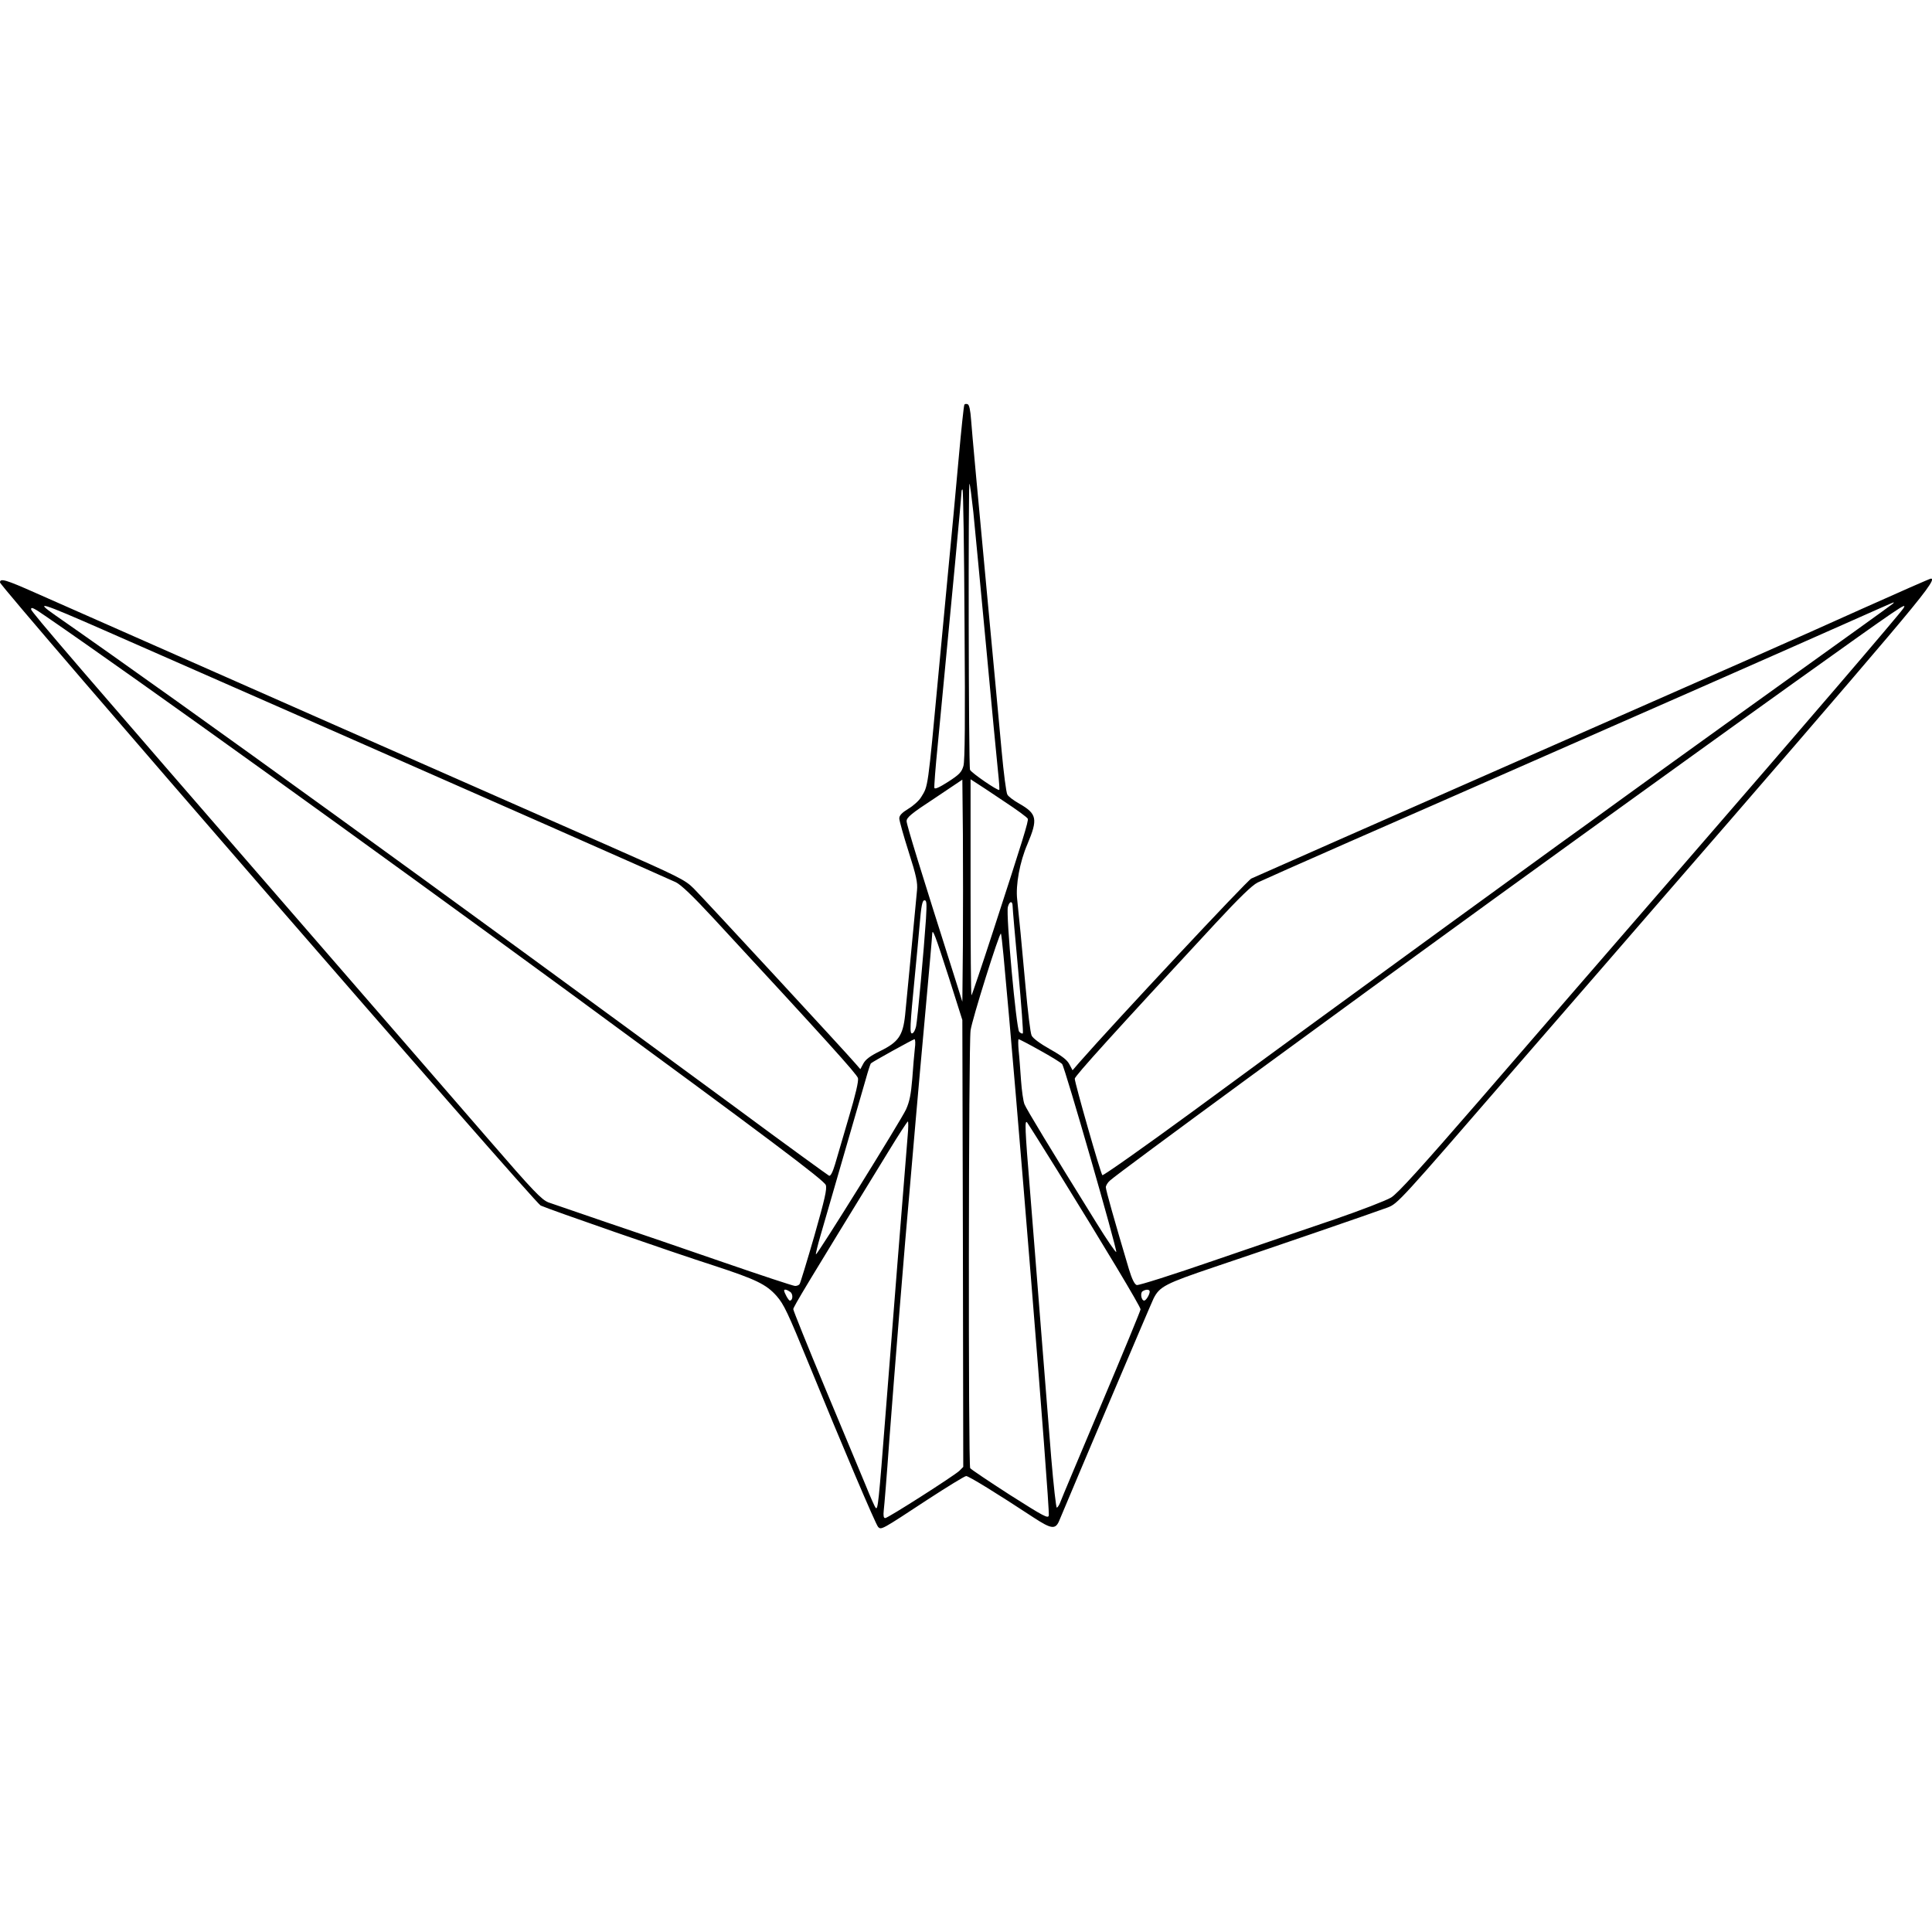
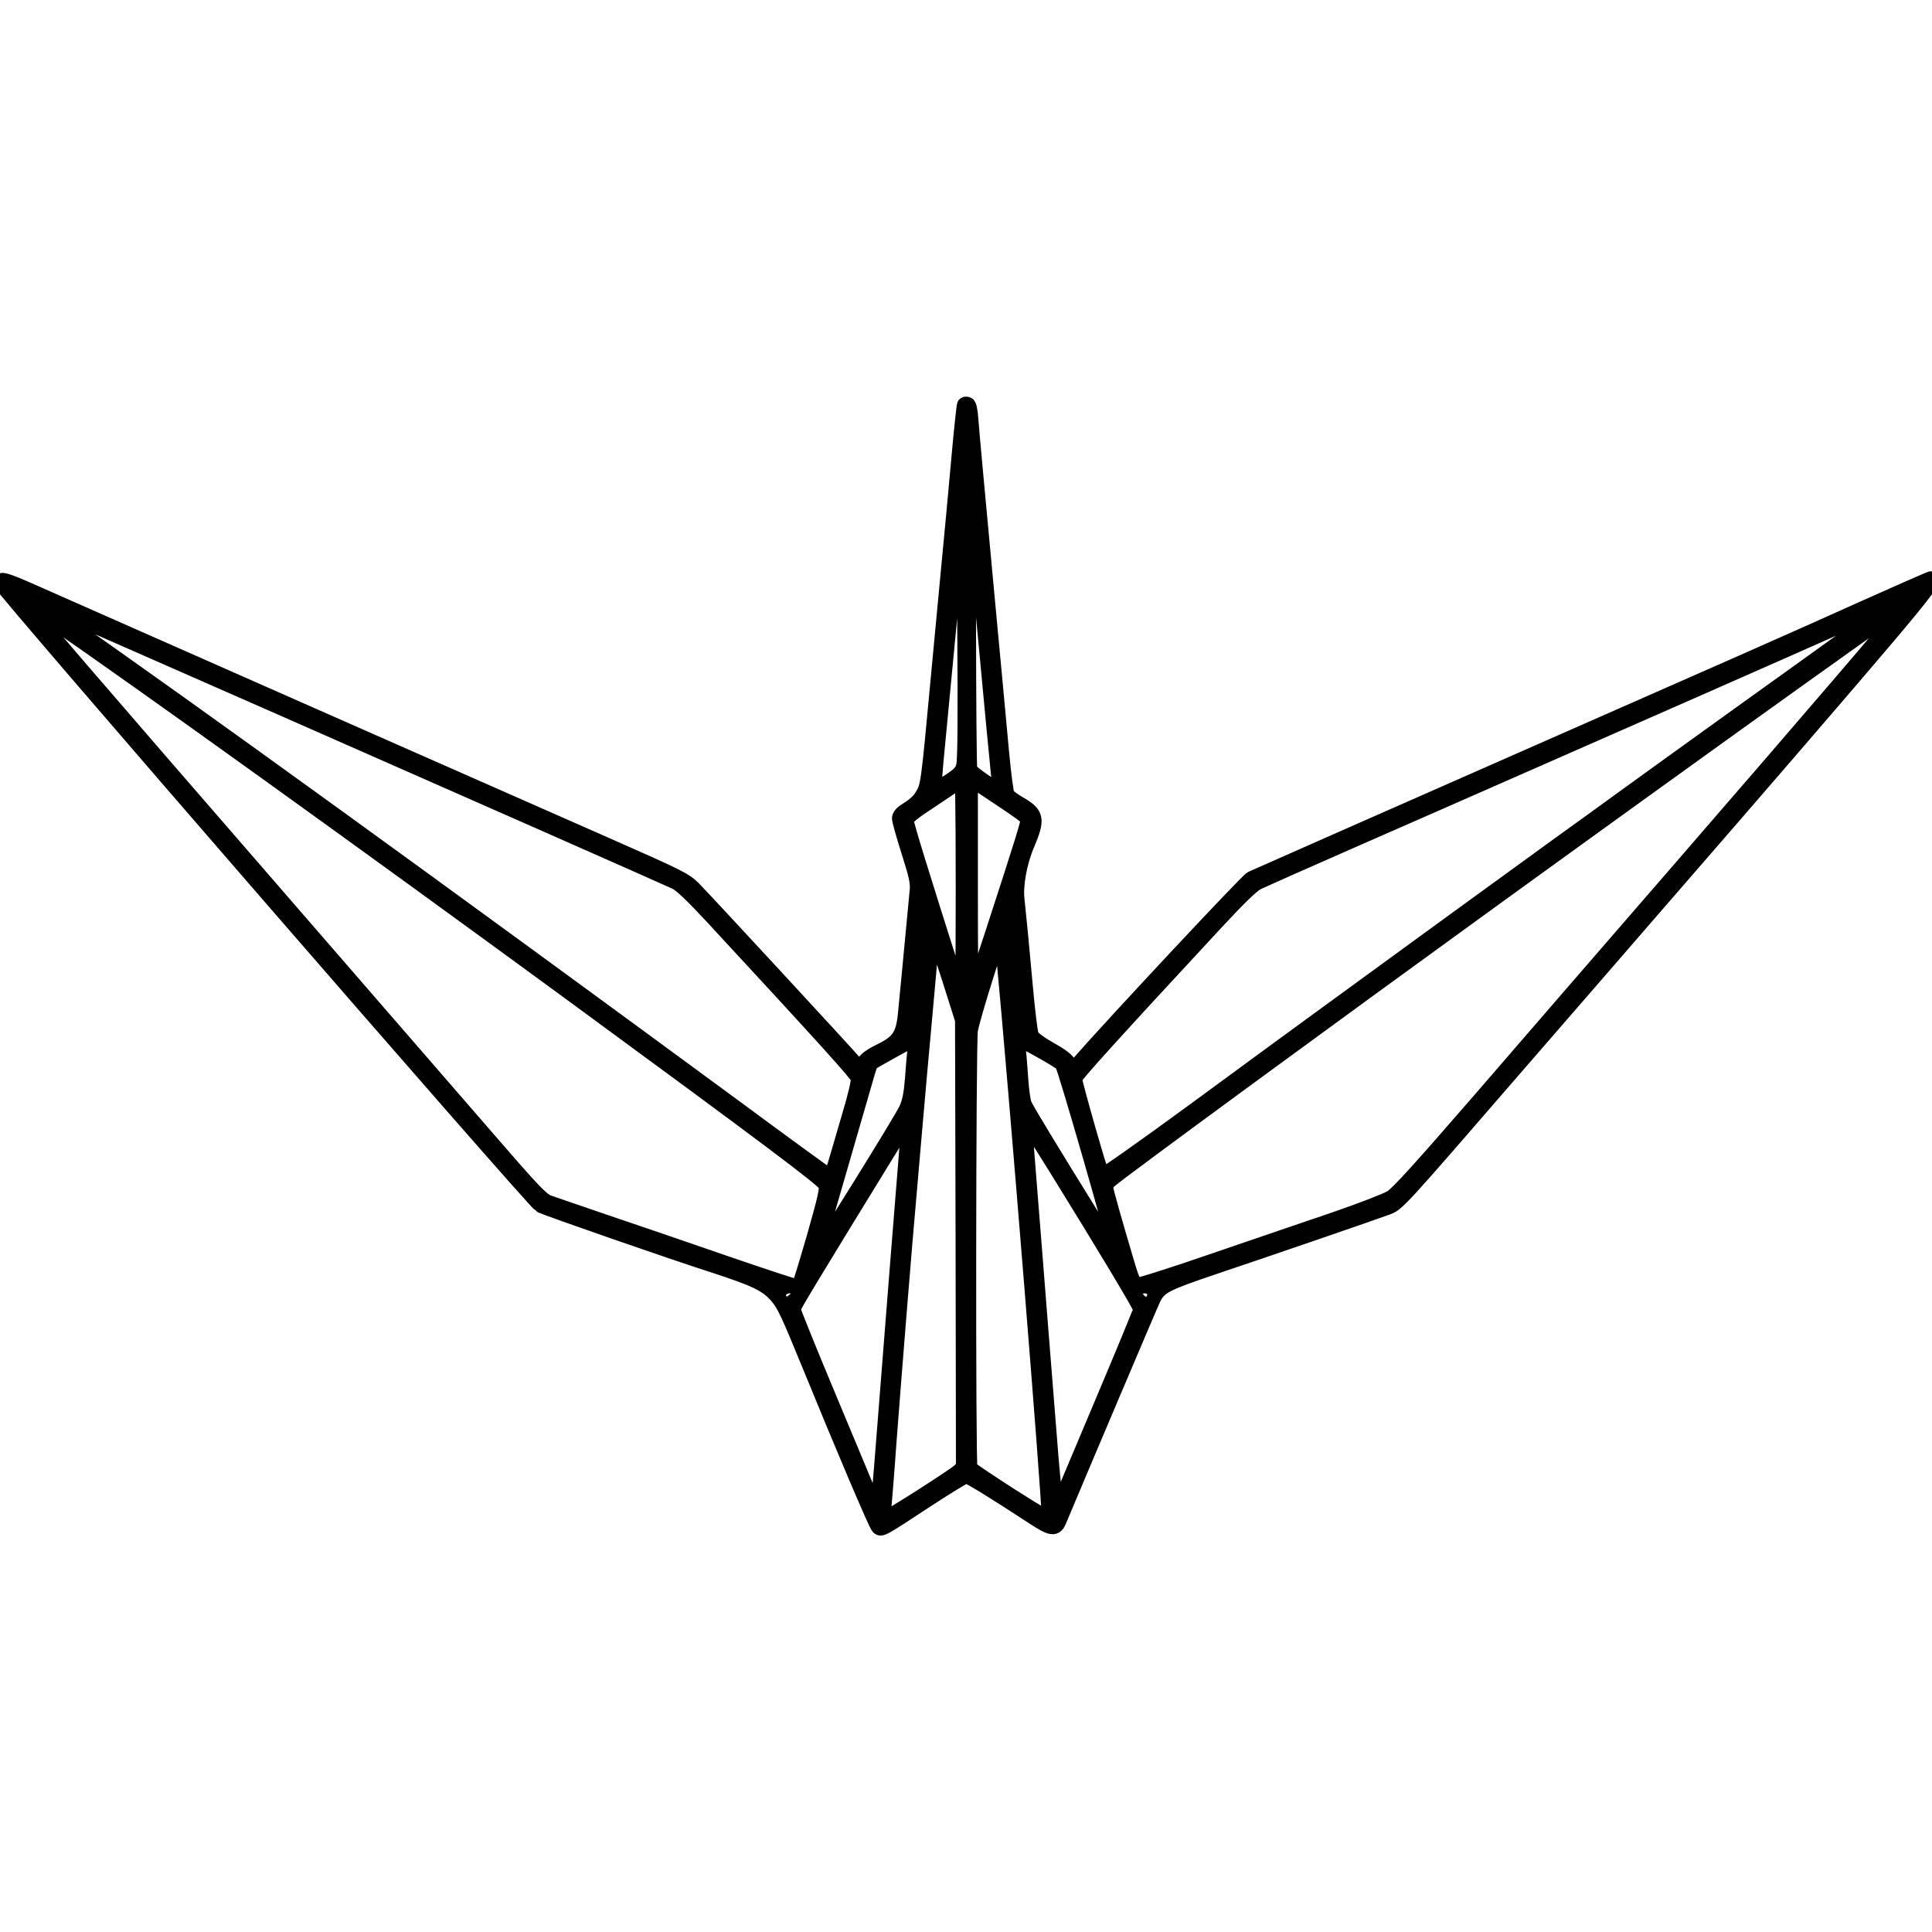
<svg xmlns="http://www.w3.org/2000/svg" width="32" height="32" viewBox="0 0 1057 615" preserveAspectRatio="xMidYMid meet">
-   <g transform="translate(-68,686.55) scale(0.1,-0.1)" fill="#000000" stroke="none">
+   <g transform="translate(-68,686.55) scale(0.1,-0.1)" fill="#000000" stroke="#000000" stroke-width="80" stroke-linejoin="round">
    <path d="M5956 6861 c-3 -4 -17 -136 -31 -292 -14 -156 -41 -450 -61 -654 -19 -203 -41 -437 -49 -520 -60 -644 -57 -618 -95 -680 -11 -19 -43 -48 -70 -64 -36 -22 -50 -37 -50 -53 0 -12 23 -94 51 -182 42 -131 50 -170 46 -211 -32 -336 -58 -616 -65 -682 -12 -114 -37 -149 -137 -198 -55 -27 -80 -46 -92 -69 l-16 -30 -26 30 c-50 59 -836 909 -886 959 -47 47 -79 63 -485 242 -442 194 -2787 1229 -3114 1374 -166 74 -196 82 -196 58 0 -24 2923 -3392 2958 -3409 48 -22 721 -256 949 -329 229 -75 285 -102 342 -166 40 -46 60 -88 180 -381 178 -436 362 -869 375 -882 17 -18 18 -17 269 148 109 71 205 130 213 130 14 0 167 -94 369 -227 98 -64 120 -67 141 -15 72 173 501 1185 515 1213 33 66 65 82 331 172 304 102 871 297 949 326 56 21 65 31 695 759 352 405 713 822 804 927 507 583 1034 1194 1240 1438 209 247 260 317 234 317 -5 0 -173 -74 -374 -164 -352 -159 -745 -332 -1970 -871 -625 -275 -1328 -585 -1374 -606 -23 -11 -747 -785 -940 -1005 l-38 -44 -17 32 c-12 24 -40 46 -106 83 -55 31 -94 60 -101 75 -7 14 -21 133 -33 265 -21 233 -37 398 -46 480 -9 78 14 205 56 302 58 138 53 166 -45 222 -30 17 -60 39 -65 50 -6 10 -20 117 -31 238 -11 120 -27 290 -35 378 -8 88 -22 232 -30 320 -70 750 -97 1042 -102 1112 -4 54 -10 84 -19 87 -7 3 -16 2 -18 -3z m49 -586 c8 -83 40 -413 70 -735 30 -322 59 -630 65 -684 6 -55 9 -100 7 -102 -7 -7 -154 94 -160 110 -8 19 -10 1572 -3 1565 3 -3 12 -72 21 -154z m-48 -617 c4 -525 2 -744 -6 -773 -10 -34 -22 -47 -84 -87 -47 -30 -73 -42 -75 -33 -2 7 6 111 18 231 79 821 130 1362 130 1383 0 13 3 21 6 18 4 -4 9 -336 11 -739z m5078 114 c-6 -5 -89 -65 -185 -134 -288 -206 -1049 -753 -1290 -928 -124 -90 -281 -204 -350 -253 -162 -117 -1057 -768 -1315 -957 -110 -80 -420 -307 -688 -504 -269 -197 -492 -354 -496 -350 -10 11 -151 505 -151 528 0 14 217 254 770 850 130 140 199 207 230 223 25 12 252 113 505 224 253 111 669 293 925 406 256 113 699 307 985 433 286 126 642 283 790 349 149 66 272 121 275 121 2 0 0 -4 -5 -8z m-9793 -141 c161 -71 648 -285 1083 -476 928 -408 1992 -878 2052 -906 29 -14 93 -75 206 -197 617 -667 785 -853 791 -875 4 -16 -13 -90 -50 -214 -30 -103 -64 -219 -75 -256 -13 -44 -25 -67 -33 -64 -6 3 -237 170 -511 373 -1613 1186 -2983 2178 -3722 2693 -119 83 -81 71 259 -78z m9852 117 c-18 -29 -559 -660 -1199 -1398 -374 -431 -877 -1012 -1117 -1290 -326 -376 -450 -513 -487 -536 -28 -17 -166 -70 -308 -119 -142 -48 -440 -150 -662 -226 -226 -78 -412 -137 -422 -134 -12 4 -26 32 -43 88 -81 272 -126 432 -126 447 0 9 10 26 23 37 53 48 1274 942 2097 1538 212 153 423 306 470 340 47 34 184 133 305 220 121 87 274 197 340 245 66 48 302 217 525 377 603 431 625 446 604 411z m-10155 -50 c498 -342 1733 -1230 2861 -2056 1084 -795 1389 -1024 1398 -1050 7 -22 -5 -75 -63 -279 -40 -138 -76 -256 -80 -262 -3 -6 -14 -11 -25 -11 -10 0 -188 59 -397 131 -208 72 -497 171 -643 220 -146 50 -285 98 -309 106 -38 15 -80 58 -330 347 -418 482 -572 659 -1020 1176 -1230 1417 -1481 1709 -1481 1722 0 15 14 8 89 -44z m5009 -1795 l-3 -308 -33 105 c-198 623 -272 863 -272 883 0 20 26 42 153 125 l152 102 3 -299 c1 -165 1 -438 0 -608z m224 789 c70 -46 129 -89 131 -96 5 -12 -25 -109 -189 -613 -63 -194 -117 -353 -119 -353 -3 0 -5 266 -5 591 l0 591 28 -18 c15 -9 84 -55 154 -102z m-426 -644 c-11 -165 -46 -550 -54 -587 -4 -19 -13 -37 -21 -39 -15 -5 -13 38 14 313 8 77 19 202 26 278 9 108 15 137 27 137 12 0 13 -16 8 -102z m474 70 c0 -13 14 -173 31 -356 17 -184 28 -337 25 -340 -4 -3 -13 1 -20 9 -16 17 -73 639 -62 682 8 33 26 36 26 5z m-348 -393 l73 -230 3 -1223 2 -1222 -22 -22 c-32 -29 -390 -258 -405 -258 -9 0 -11 13 -8 42 3 24 17 194 30 378 29 384 87 1104 110 1355 8 94 24 276 35 405 11 129 36 406 55 614 19 209 35 389 35 400 1 37 15 0 92 -239z m298 125 c67 -704 254 -3018 248 -3065 -3 -19 -24 -8 -213 112 -115 74 -213 140 -217 146 -11 17 -9 2320 2 2395 8 60 158 537 166 530 2 -2 8 -55 14 -118z m-485 -512 c-3 -29 -10 -103 -14 -165 -7 -85 -15 -125 -34 -167 -27 -59 -487 -799 -493 -793 -2 2 9 48 25 103 25 85 170 586 247 853 13 47 26 87 29 89 9 9 230 131 238 132 5 0 6 -24 2 -52z m684 -9 c60 -33 115 -67 122 -75 15 -18 301 -1012 296 -1028 -2 -5 -51 66 -109 160 -254 409 -381 619 -393 648 -7 17 -15 76 -19 131 -4 55 -9 128 -13 163 -3 34 -3 62 0 62 3 0 56 -27 116 -61z m-723 -466 c-21 -257 -91 -1136 -121 -1523 -38 -489 -42 -527 -54 -514 -5 5 -29 59 -53 119 -25 61 -125 300 -222 532 -97 232 -176 429 -176 436 0 12 80 145 519 860 56 92 105 167 108 167 3 0 3 -35 -1 -77z m820 -193 c255 -412 454 -743 454 -758 0 -7 -97 -242 -215 -521 -118 -280 -219 -519 -224 -534 -5 -14 -14 -28 -19 -30 -4 -3 -18 121 -31 276 -12 155 -38 478 -57 717 -19 239 -45 574 -59 744 -28 341 -29 385 -16 371 5 -6 80 -125 167 -265z m-1462 -663 c16 -12 14 -47 -3 -47 -7 0 -31 44 -31 55 0 9 16 5 34 -8z m1966 2 c0 -16 -20 -49 -30 -49 -16 0 -23 42 -9 51 19 12 39 11 39 -2z" />
  </g>
</svg>
